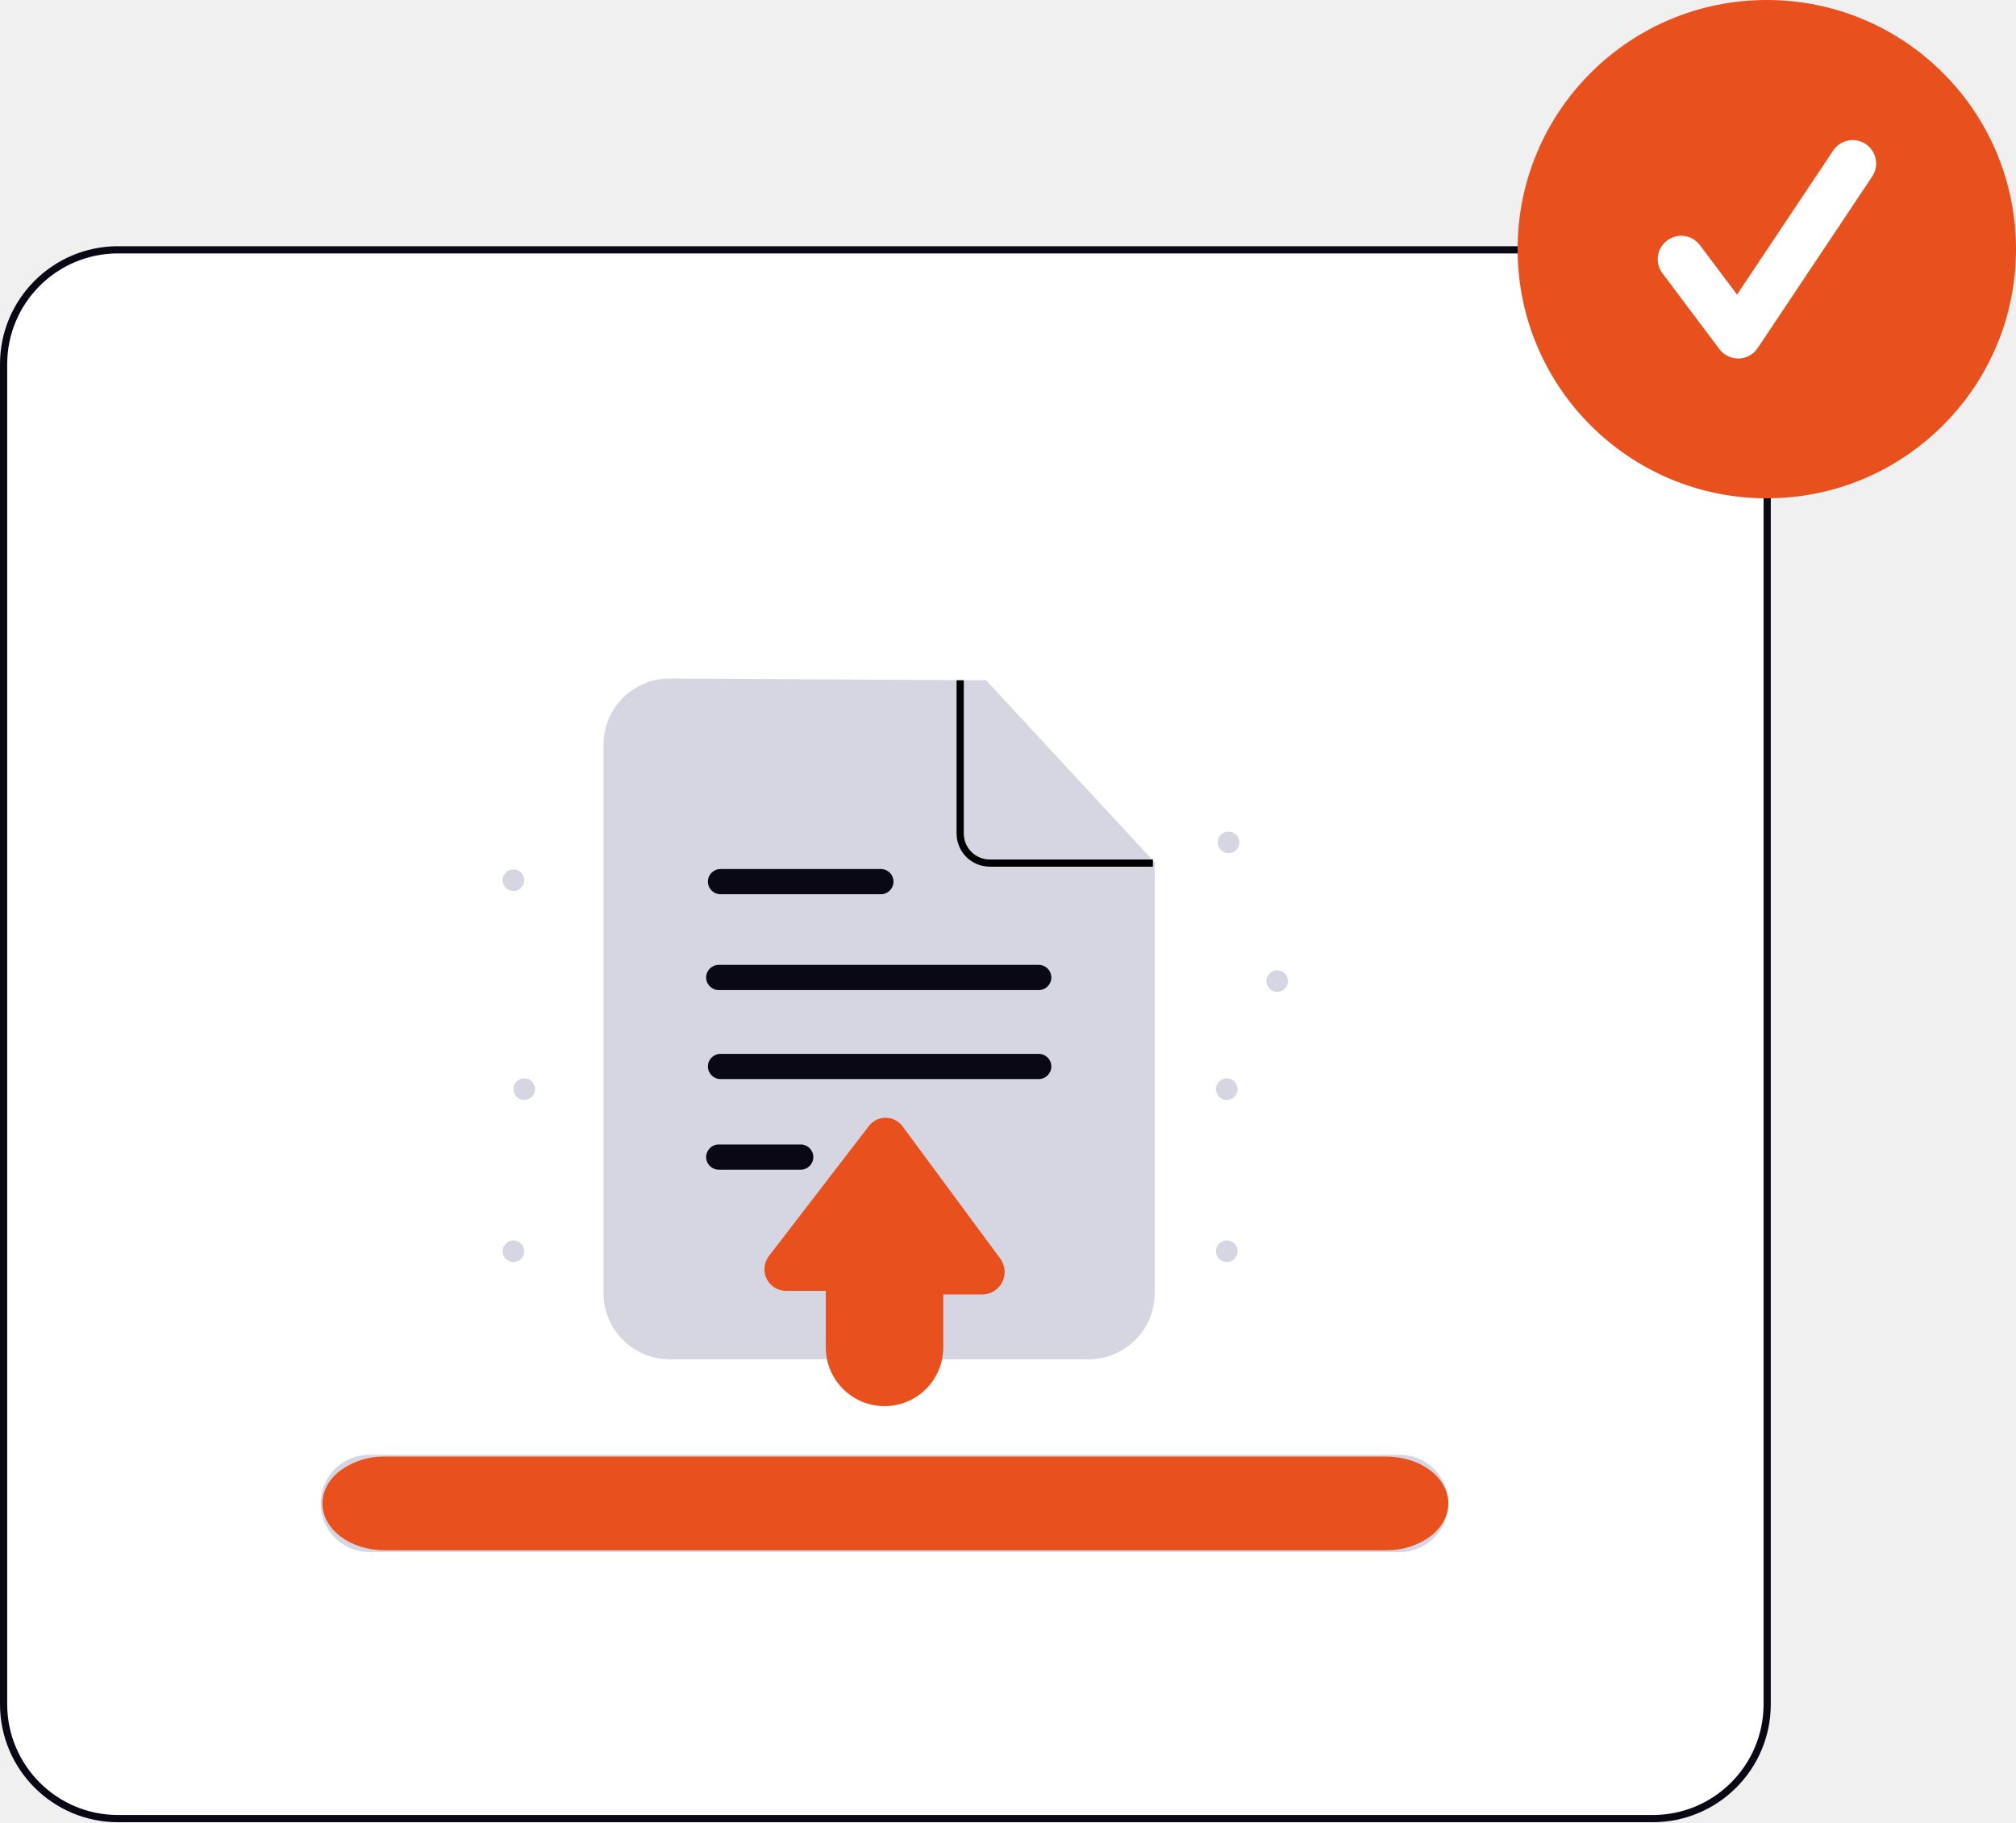
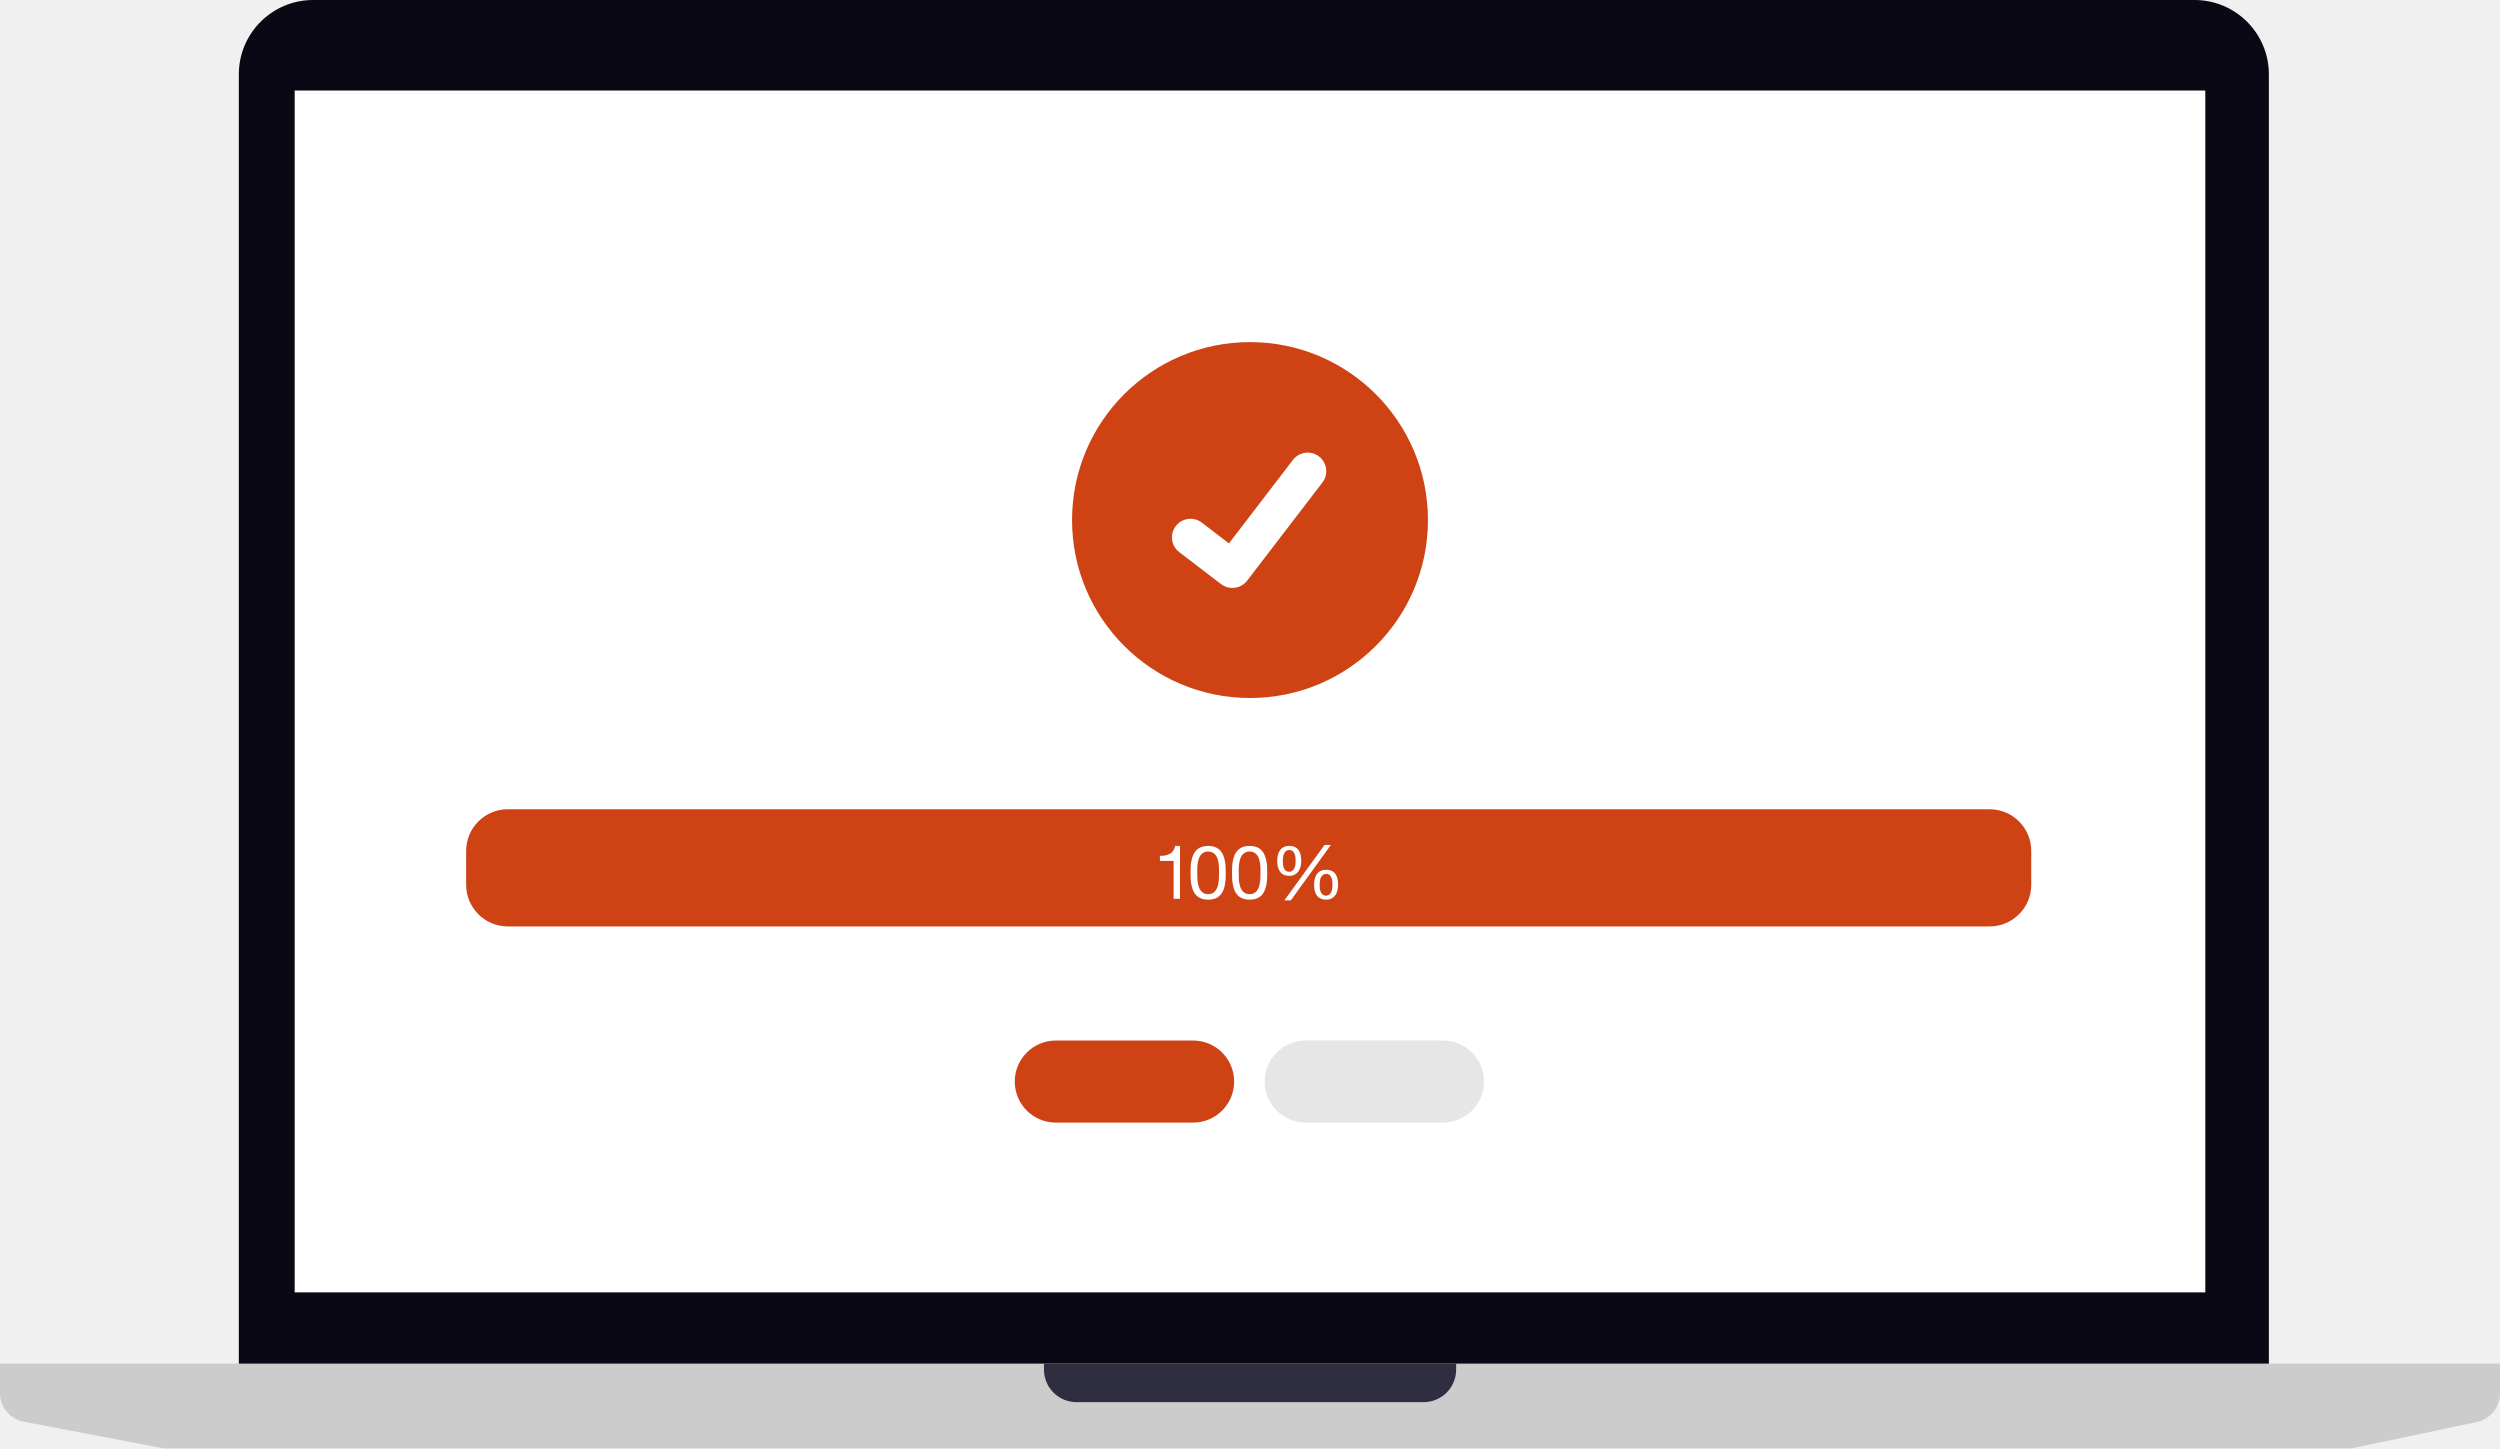
- <svg xmlns="http://www.w3.org/2000/svg" width="884.946" height="800" viewBox="0 0 884.946 800" role="img" artist="Katerina Limpitsouni" source="https://undraw.co/">
-   <g transform="translate(-575.901 -114)">
-     <path d="M769.084,859.961H95.322a50.249,50.249,0,0,1-50.191-50.193V221.408a50.249,50.249,0,0,1,50.191-50.191H769.084a50.249,50.249,0,0,1,50.193,50.191V809.769A50.25,50.25,0,0,1,769.084,859.961Z" transform="translate(532.351 52.457)" fill="#fff" />
-     <path d="M769.149,861.607H95.386a51.832,51.832,0,0,1-51.773-51.774V221.472A51.831,51.831,0,0,1,95.386,169.7H769.149a51.832,51.832,0,0,1,51.774,51.773V809.833A51.832,51.832,0,0,1,769.149,861.607ZM95.386,172.862a48.664,48.664,0,0,0-48.61,48.61V809.833a48.666,48.666,0,0,0,48.61,48.611H769.149a48.667,48.667,0,0,0,48.611-48.611V221.472a48.666,48.666,0,0,0-48.611-48.61Z" transform="translate(532.287 52.393)" fill="#090814" />
-     <path d="M652.3,721.432H199.992A21.344,21.344,0,0,1,184.9,684.989a21.151,21.151,0,0,1,15.092-6.258H652.3A21.346,21.346,0,0,1,667.4,715.175,21.151,21.151,0,0,1,652.3,721.432Z" transform="translate(538.007 73.957)" fill="#d6d6e3" />
-     <path d="M673.62,700.05c0,5.678-3.057,10.818-7.978,14.534a32.1,32.1,0,0,1-19.246,6.026H206.624c-15.035,0-27.224-9.2-27.224-20.56,0-5.677,3.057-10.817,7.98-14.534a31.986,31.986,0,0,1,19.244-6.026H646.4C661.431,679.49,673.62,688.7,673.62,700.05Z" transform="translate(538.039 73.989)" fill="#E8501E" />
-     <path d="M510.686,650.671h-183.9a29.066,29.066,0,0,1-29.032-29.034V380.8a29.066,29.066,0,0,1,29.032-29.032l138.955.792L539.72,432.5V621.637A29.066,29.066,0,0,1,510.686,650.671Z" transform="translate(543.053 60.106)" fill="#d6d6e3" />
-     <path d="M417.663,443.087h-70.4a5.535,5.535,0,0,1,0-11.071h70.4a5.535,5.535,0,1,1,0,11.071Z" transform="translate(544.916 63.506)" fill="#090814" />
-     <path d="M486.977,483.457H346.526a5.535,5.535,0,0,1,0-11.071H486.977a5.535,5.535,0,0,1,0,11.071Z" transform="translate(544.885 65.216)" fill="#090814" />
-     <path d="M486.946,520.936H347.262a5.535,5.535,0,1,1,0-11.07H486.946a5.535,5.535,0,1,1,0,11.07Z" transform="translate(544.916 66.803)" fill="#090814" />
-     <path d="M382.494,559.1H346.526a5.535,5.535,0,0,1,0-11.071h35.968a5.535,5.535,0,0,1,0,11.071Z" transform="translate(544.885 68.42)" fill="#090814" />
-     <path d="M532.63,434.356H461.008A14.576,14.576,0,0,1,446.449,419.8V352.525h3.163V419.8a11.409,11.409,0,0,0,11.4,11.4H532.63v3.163Z" transform="translate(549.352 60.138)" />
-     <path d="M418.258,663.393a25.816,25.816,0,0,1-25.786-25.786V612.785H375.021a9.5,9.5,0,0,1-7.529-15.284l43.913-57.118a9.229,9.229,0,0,1,14.74.142l42.911,58.089a9.881,9.881,0,0,1-7.949,15.752H444.044v23.241a25.816,25.816,0,0,1-25.786,25.786Z" transform="translate(545.924 67.943)" fill="#E8501E" />
-     <circle cx="4.745" cy="4.745" r="4.745" transform="translate(1110.449 479.087)" fill="#d6d6e3" />
-     <circle cx="4.745" cy="4.745" r="4.745" transform="translate(1131.799 539.974)" fill="#d6d6e3" />
-     <circle cx="4.745" cy="4.745" r="4.745" transform="translate(796.521 495.692)" fill="#d6d6e3" />
-     <circle cx="4.745" cy="4.745" r="4.745" transform="translate(801.266 587.42)" fill="#d6d6e3" />
-     <circle cx="4.745" cy="4.745" r="4.745" transform="translate(796.521 658.587)" fill="#d6d6e3" />
-     <circle cx="4.745" cy="4.745" r="4.745" transform="translate(1109.658 658.587)" fill="#d6d6e3" />
-     <circle cx="4.745" cy="4.745" r="4.745" transform="translate(1109.658 587.42)" fill="#d6d6e3" />
-     <circle cx="109.387" cy="109.387" r="109.387" transform="translate(1242.074 114)" fill="#E8501E" />
-     <path d="M770.12,318.4a10.3,10.3,0,0,1-8.231-4.111l-25.227-33.6a10.291,10.291,0,0,1,16.462-12.333l16.509,21.985,42.4-63.53a10.291,10.291,0,0,1,17.122,11.4l-50.467,75.617a10.3,10.3,0,0,1-8.276,4.574Z" transform="translate(568.767 -47.006)" fill="#fff" />
+ <svg xmlns="http://www.w3.org/2000/svg" width="960" height="556.179" viewBox="0 0 960 556.179" role="img" artist="Katerina Limpitsouni" source="https://undraw.co/">
+   <g transform="translate(-651 -312)">
+     <g transform="translate(651 312)">
+       <path d="M1056.977,597.719H277.44V87.8A28.554,28.554,0,0,1,305.958,59.29h722.5A28.553,28.553,0,0,1,1056.977,87.8Z" transform="translate(-185.731 -59.29)" fill="#090814" />
+       <rect width="733.682" height="461.51" transform="translate(113.158 34.761)" fill="#fff" />
+       <path d="M1118.565,445.838H278.307L224.523,435.6a11.186,11.186,0,0,1-9.083-10.976V413.28h960v11.507a11.218,11.218,0,0,1-8.879,10.932l-48,10.1Z" transform="translate(-215.44 110.341)" fill="#ccc" />
+       <path d="M632.222,428.083H498.932A12.5,12.5,0,0,1,486.454,415.6V413.29H644.728V415.6a12.5,12.5,0,0,1-12.478,12.478Z" transform="translate(-85.57 110.345)" fill="#2f2e41" />
+     </g>
+     <ellipse cx="68.332" cy="68.331" rx="68.332" ry="68.331" transform="translate(1062.668 443.373)" fill="#CE4214" />
+     <path d="M557.156,266.055a7.087,7.087,0,0,1-4.264-1.417l-.076-.057L536.757,252.3a7.137,7.137,0,0,1,8.684-11.33l10.4,7.977,24.579-32.067a7.133,7.133,0,0,1,10-1.321h0l-.152.212.157-.212a7.142,7.142,0,0,1,1.319,10l-28.911,37.7a7.138,7.138,0,0,1-5.676,2.783Z" transform="translate(567.07 271.717)" fill="#fff" />
+     <path d="M16,0H585a16,16,0,0,1,16,16V29a16,16,0,0,1-16,16H16A16,16,0,0,1,0,29V16A16,16,0,0,1,16,0Z" transform="translate(830 622.755)" fill="#CE4214" />
+     <path d="M15.754,0H68.743a15.754,15.754,0,0,1,0,31.507H15.754A15.754,15.754,0,0,1,15.754,0Z" transform="translate(1040.542 711.567)" fill="#CE4214" />
+     <path d="M11.445,6.24V-14.068H9.583a4.465,4.465,0,0,1-.745,1.89A4.017,4.017,0,0,1,7.507-11a5.474,5.474,0,0,1-1.762.587,12.538,12.538,0,0,1-2,.158V-8.31H9.01V6.24Zm6.645-10q0-.745.014-1.647a14.359,14.359,0,0,1,.143-1.8,13.413,13.413,0,0,1,.372-1.762,4.669,4.669,0,0,1,.716-1.5,3.689,3.689,0,0,1,1.189-1.045,3.528,3.528,0,0,1,1.747-.4,3.528,3.528,0,0,1,1.747.4,3.689,3.689,0,0,1,1.189,1.045,4.669,4.669,0,0,1,.716,1.5A13.413,13.413,0,0,1,26.3-7.208a14.359,14.359,0,0,1,.143,1.8q.014.9.014,1.647,0,1.146-.072,2.564a10.792,10.792,0,0,1-.458,2.664,5.031,5.031,0,0,1-1.246,2.105,3.253,3.253,0,0,1-2.406.859,3.253,3.253,0,0,1-2.406-.859A5.031,5.031,0,0,1,18.62,1.471a10.792,10.792,0,0,1-.458-2.664Q18.09-2.611,18.09-3.756Zm-2.578.029q0,1.117.057,2.32A15.789,15.789,0,0,0,15.856.941,11.167,11.167,0,0,0,16.515,3.1a5.823,5.823,0,0,0,1.174,1.79,5.193,5.193,0,0,0,1.876,1.217,7.408,7.408,0,0,0,2.707.444,7.382,7.382,0,0,0,2.721-.444,5.216,5.216,0,0,0,1.862-1.217A5.823,5.823,0,0,0,28.029,3.1,11.167,11.167,0,0,0,28.688.941a15.789,15.789,0,0,0,.286-2.349q.057-1.2.057-2.32t-.057-2.32A15.789,15.789,0,0,0,28.688-8.4a11.517,11.517,0,0,0-.659-2.177,5.777,5.777,0,0,0-1.174-1.8,5.349,5.349,0,0,0-1.876-1.232,7.2,7.2,0,0,0-2.707-.458,7.2,7.2,0,0,0-2.707.458,5.349,5.349,0,0,0-1.876,1.232,5.777,5.777,0,0,0-1.174,1.8A11.517,11.517,0,0,0,15.856-8.4a15.789,15.789,0,0,0-.286,2.349Q15.512-4.845,15.512-3.728Zm18.5-.029q0-.745.014-1.647a14.359,14.359,0,0,1,.143-1.8,13.413,13.413,0,0,1,.372-1.762,4.669,4.669,0,0,1,.716-1.5,3.689,3.689,0,0,1,1.189-1.045,3.528,3.528,0,0,1,1.747-.4,3.528,3.528,0,0,1,1.747.4,3.689,3.689,0,0,1,1.189,1.045,4.669,4.669,0,0,1,.716,1.5,13.412,13.412,0,0,1,.372,1.762,14.36,14.36,0,0,1,.143,1.8q.014.9.014,1.647,0,1.146-.072,2.564a10.793,10.793,0,0,1-.458,2.664A5.031,5.031,0,0,1,40.6,3.576a3.253,3.253,0,0,1-2.406.859,3.253,3.253,0,0,1-2.406-.859,5.031,5.031,0,0,1-1.246-2.105,10.792,10.792,0,0,1-.458-2.664Q34.015-2.611,34.015-3.756Zm-2.578.029q0,1.117.057,2.32A15.789,15.789,0,0,0,31.781.941,11.168,11.168,0,0,0,32.44,3.1a5.823,5.823,0,0,0,1.174,1.79,5.193,5.193,0,0,0,1.876,1.217,7.408,7.408,0,0,0,2.707.444,7.382,7.382,0,0,0,2.721-.444A5.216,5.216,0,0,0,42.78,4.894,5.823,5.823,0,0,0,43.955,3.1,11.167,11.167,0,0,0,44.613.941,15.789,15.789,0,0,0,44.9-1.408q.057-1.2.057-2.32T44.9-6.048A15.789,15.789,0,0,0,44.613-8.4a11.517,11.517,0,0,0-.659-2.177,5.777,5.777,0,0,0-1.174-1.8A5.349,5.349,0,0,0,40.9-13.609a7.2,7.2,0,0,0-2.707-.458,7.2,7.2,0,0,0-2.707.458,5.349,5.349,0,0,0-1.876,1.232,5.777,5.777,0,0,0-1.174,1.8A11.517,11.517,0,0,0,31.781-8.4a15.789,15.789,0,0,0-.286,2.349Q31.438-4.845,31.438-3.728ZM50.943-8.31A11.907,11.907,0,0,1,51.029-9.7a4.658,4.658,0,0,1,.358-1.346,2.845,2.845,0,0,1,.759-1.031,1.918,1.918,0,0,1,1.289-.415,1.907,1.907,0,0,1,1.3.415,2.777,2.777,0,0,1,.73,1.031A4.639,4.639,0,0,1,55.8-9.7q.072.73.072,1.361a12.277,12.277,0,0,1-.086,1.4,4.672,4.672,0,0,1-.358,1.361,2.714,2.714,0,0,1-.759,1.017,2.01,2.01,0,0,1-1.318.4,1.862,1.862,0,0,1-1.275-.415,2.777,2.777,0,0,1-.73-1.031,4.639,4.639,0,0,1-.329-1.346Q50.943-7.68,50.943-8.31ZM48.8-8.253a9.579,9.579,0,0,0,.243,2.205,5.161,5.161,0,0,0,.788,1.8,3.789,3.789,0,0,0,1.432,1.217,4.833,4.833,0,0,0,2.177.444,4.244,4.244,0,0,0,2.12-.487,4.332,4.332,0,0,0,1.418-1.275,5.152,5.152,0,0,0,.8-1.833,9.5,9.5,0,0,0,.243-2.163,11.014,11.014,0,0,0-.215-2.22,4.937,4.937,0,0,0-.745-1.819,3.818,3.818,0,0,0-1.4-1.232,4.756,4.756,0,0,0-2.22-.458,4.654,4.654,0,0,0-2.205.473A3.932,3.932,0,0,0,49.8-12.32a5.259,5.259,0,0,0-.773,1.847A10.35,10.35,0,0,0,48.8-8.253ZM65.093.855a11.909,11.909,0,0,1,.086-1.389,4.658,4.658,0,0,1,.358-1.346A2.845,2.845,0,0,1,66.3-2.911a1.918,1.918,0,0,1,1.289-.415,1.907,1.907,0,0,1,1.3.415,2.777,2.777,0,0,1,.73,1.031,4.639,4.639,0,0,1,.329,1.346q.072.73.072,1.361a12.275,12.275,0,0,1-.086,1.4,4.672,4.672,0,0,1-.358,1.361,2.714,2.714,0,0,1-.759,1.017,2.01,2.01,0,0,1-1.318.4,1.862,1.862,0,0,1-1.275-.415,2.777,2.777,0,0,1-.73-1.031,4.639,4.639,0,0,1-.329-1.346Q65.093,1.485,65.093.855ZM62.945.913a9.578,9.578,0,0,0,.243,2.205,5.012,5.012,0,0,0,.788,1.79,3.84,3.84,0,0,0,1.432,1.2,4.833,4.833,0,0,0,2.177.444,4.349,4.349,0,0,0,2.12-.473,4.188,4.188,0,0,0,1.418-1.26,5.152,5.152,0,0,0,.8-1.833A9.5,9.5,0,0,0,72.168.827a11.014,11.014,0,0,0-.215-2.22,4.937,4.937,0,0,0-.745-1.819,3.818,3.818,0,0,0-1.4-1.232,4.756,4.756,0,0,0-2.22-.458,4.654,4.654,0,0,0-2.205.473,3.932,3.932,0,0,0-1.432,1.275,5.259,5.259,0,0,0-.773,1.847A10.35,10.35,0,0,0,62.945.913Zm4.01-15.353L51.545,6.842h2.463L69.389-14.44Z" transform="translate(1092.656 650.906)" fill="#fff" />
+     <path d="M15.754,0H68.743a15.754,15.754,0,0,1,0,31.507H15.754A15.754,15.754,0,0,1,15.754,0Z" transform="translate(1136.496 711.567)" fill="#e6e6e6" />
  </g>
</svg>
